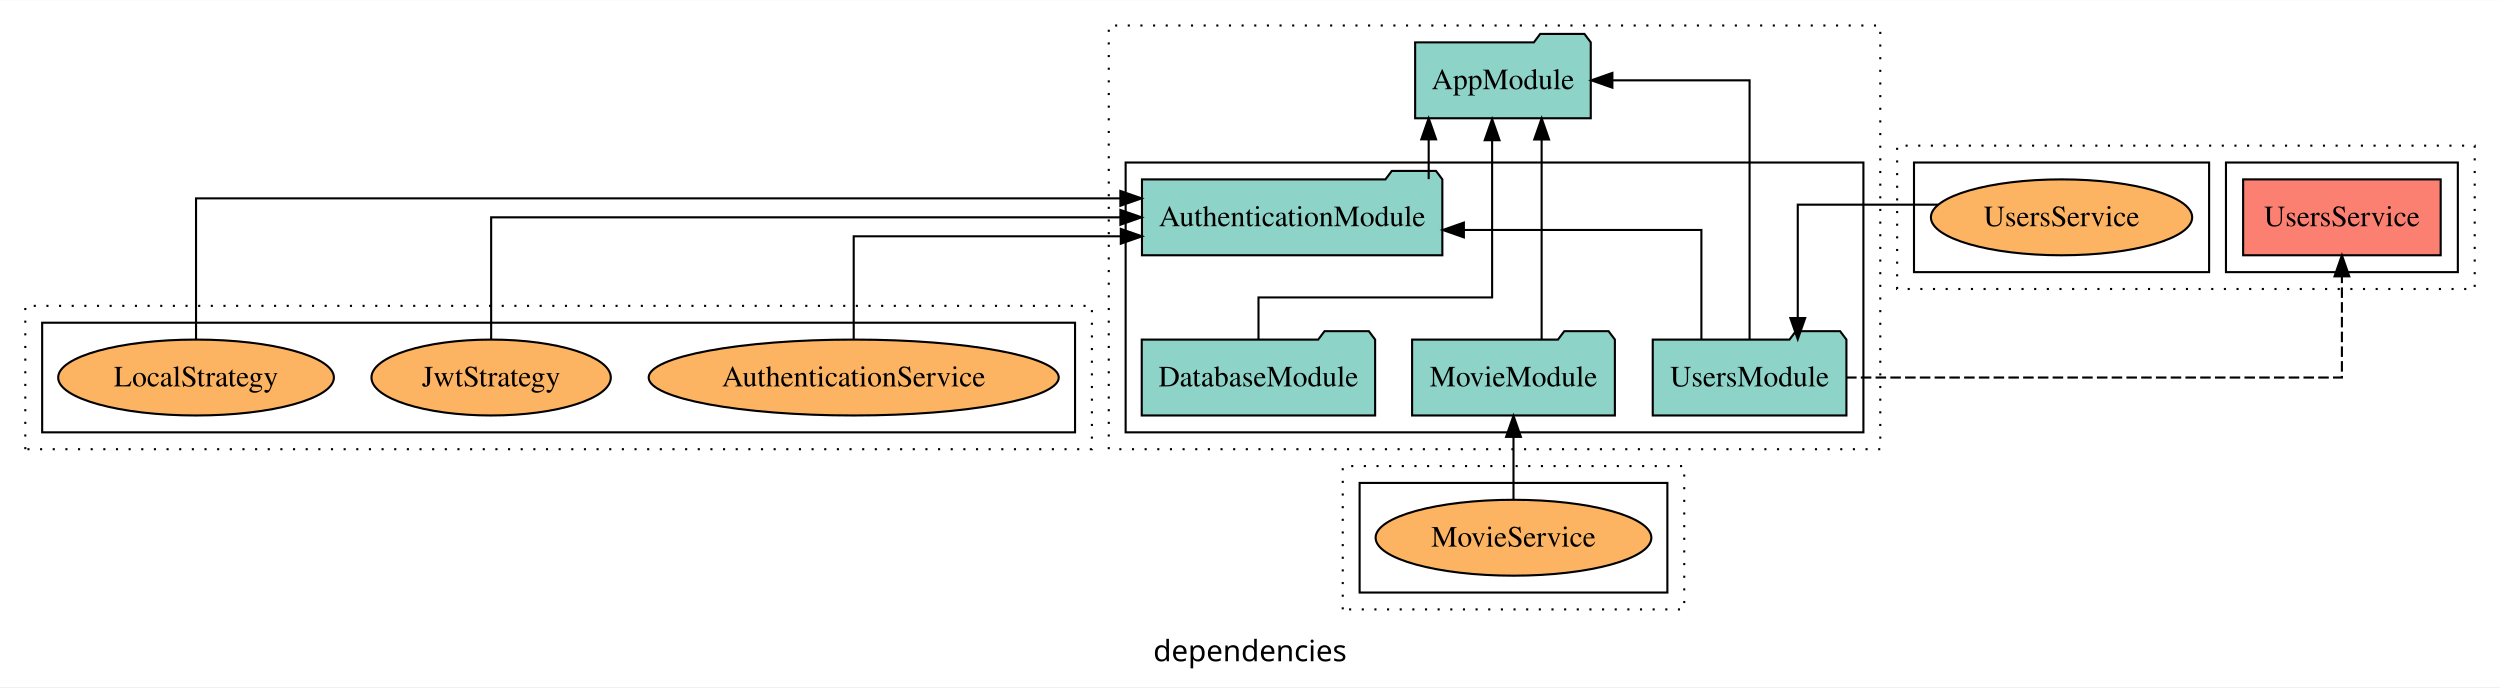
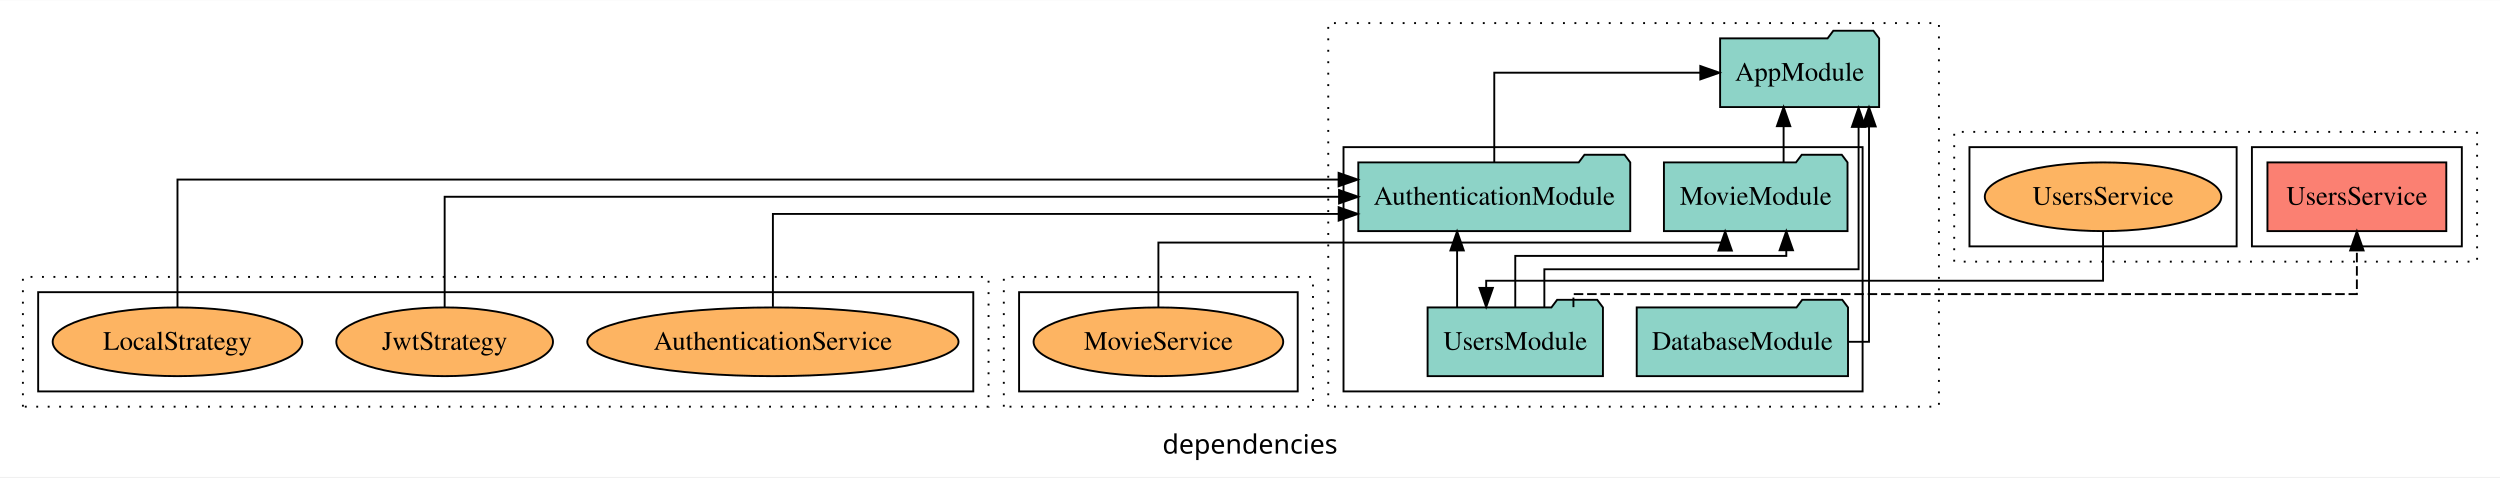
- <svg xmlns="http://www.w3.org/2000/svg" width="1186pt" height="326pt" viewBox="0.00 0.00 1186.00 325.80">
-   <g id="graph0" class="graph" transform="scale(1 1) rotate(0) translate(4 321.8)">
-     <polygon fill="white" stroke="transparent" points="-4,4 -4,-321.8 1182,-321.8 1182,4 -4,4" />
-     <text text-anchor="middle" x="589" y="-8.2" font-family="sans-serif" font-size="14.00">dependencies</text>
+ <svg xmlns="http://www.w3.org/2000/svg" width="1310pt" height="250pt" viewBox="0.00 0.00 1310.00 249.80">
+   <g id="graph0" class="graph" transform="scale(1 1) rotate(0) translate(4 245.8)">
+     <polygon fill="white" stroke="transparent" points="-4,4 -4,-245.8 1306,-245.8 1306,4 -4,4" />
+     <text text-anchor="middle" x="651" y="-8.2" font-family="sans-serif" font-size="14.00">dependencies</text>
    <g id="clust1" class="cluster">
-       <polygon fill="none" stroke="black" stroke-dasharray="1,5" points="522,-108.8 522,-309.8 888,-309.8 888,-108.8 522,-108.8" />
+       <polygon fill="none" stroke="black" stroke-dasharray="1,5" points="692,-32.8 692,-233.8 1012,-233.8 1012,-32.8 692,-32.8" />
    </g>
    <g id="clust3" class="cluster">
-       <polygon fill="none" stroke="black" points="530,-116.8 530,-244.8 880,-244.8 880,-116.8 530,-116.8" />
+       <polygon fill="none" stroke="black" points="700,-40.8 700,-168.8 972,-168.8 972,-40.8 700,-40.8" />
    </g>
    <g id="clust7" class="cluster">
-       <polygon fill="none" stroke="black" stroke-dasharray="1,5" points="8,-108.8 8,-176.8 514,-176.8 514,-108.8 8,-108.8" />
+       <polygon fill="none" stroke="black" stroke-dasharray="1,5" points="8,-32.8 8,-100.8 514,-100.8 514,-32.8 8,-32.8" />
    </g>
    <g id="clust12" class="cluster">
-       <polygon fill="none" stroke="black" points="16,-116.8 16,-168.8 506,-168.8 506,-116.8 16,-116.8" />
+       <polygon fill="none" stroke="black" points="16,-40.8 16,-92.8 506,-92.8 506,-40.8 16,-40.8" />
    </g>
    <g id="clust19" class="cluster">
-       <polygon fill="none" stroke="black" stroke-dasharray="1,5" points="633,-32.8 633,-100.8 795,-100.8 795,-32.8 633,-32.8" />
+       <polygon fill="none" stroke="black" stroke-dasharray="1,5" points="522,-32.8 522,-100.8 684,-100.8 684,-32.8 522,-32.8" />
    </g>
    <g id="clust24" class="cluster">
-       <polygon fill="none" stroke="black" points="641,-40.8 641,-92.8 787,-92.8 787,-40.8 641,-40.8" />
+       <polygon fill="none" stroke="black" points="530,-40.8 530,-92.8 676,-92.8 676,-40.8 530,-40.8" />
    </g>
    <g id="clust25" class="cluster">
-       <polygon fill="none" stroke="black" stroke-dasharray="1,5" points="896,-184.8 896,-252.8 1170,-252.8 1170,-184.8 896,-184.8" />
+       <polygon fill="none" stroke="black" stroke-dasharray="1,5" points="1020,-108.8 1020,-176.8 1294,-176.8 1294,-108.8 1020,-108.8" />
    </g>
    <g id="clust28" class="cluster">
-       <polygon fill="none" stroke="black" points="1052,-192.8 1052,-244.8 1162,-244.8 1162,-192.8 1052,-192.8" />
+       <polygon fill="none" stroke="black" points="1176,-116.8 1176,-168.8 1286,-168.8 1286,-116.8 1176,-116.8" />
    </g>
    <g id="clust30" class="cluster">
-       <polygon fill="none" stroke="black" points="904,-192.8 904,-244.8 1044,-244.8 1044,-192.8 904,-192.8" />
+       <polygon fill="none" stroke="black" points="1028,-116.8 1028,-168.8 1168,-168.8 1168,-116.8 1028,-116.8" />
    </g>
    <g id="node1" class="node">
-       <polygon fill="#8dd3c7" stroke="black" points="680.25,-236.8 677.25,-240.8 656.25,-240.8 653.25,-236.8 537.75,-236.8 537.75,-200.8 680.25,-200.8 680.25,-236.8" />
-       <text text-anchor="middle" x="609" y="-214.6" font-family="Times,serif" font-size="14.00">AuthenticationModule</text>
+       <polygon fill="#8dd3c7" stroke="black" points="850.25,-160.8 847.25,-164.8 826.25,-164.8 823.25,-160.8 707.75,-160.8 707.75,-124.8 850.25,-124.8 850.25,-160.8" />
+       <text text-anchor="middle" x="779" y="-138.6" font-family="Times,serif" font-size="14.00">AuthenticationModule</text>
    </g>
    <g id="node5" class="node">
-       <polygon fill="#8dd3c7" stroke="black" points="750.66,-301.8 747.66,-305.8 726.66,-305.8 723.66,-301.8 667.34,-301.8 667.34,-265.8 750.66,-265.8 750.66,-301.8" />
-       <text text-anchor="middle" x="709" y="-279.6" font-family="Times,serif" font-size="14.00">AppModule</text>
+       <polygon fill="#8dd3c7" stroke="black" points="980.66,-225.8 977.66,-229.8 956.66,-229.8 953.66,-225.8 897.34,-225.8 897.34,-189.8 980.66,-189.8 980.66,-225.8" />
+       <text text-anchor="middle" x="939" y="-203.6" font-family="Times,serif" font-size="14.00">AppModule</text>
    </g>
    <g id="edge1" class="edge">
-       <path fill="none" stroke="black" d="M673.77,-236.91C673.77,-236.91 673.77,-255.79 673.77,-255.79" />
-       <polygon fill="black" stroke="black" points="670.27,-255.79 673.77,-265.79 677.27,-255.79 670.27,-255.79" />
+       <path fill="none" stroke="black" d="M779,-160.91C779,-180.14 779,-207.8 779,-207.8 779,-207.8 886.96,-207.8 886.96,-207.8" />
+       <polygon fill="black" stroke="black" points="886.96,-211.3 896.96,-207.8 886.96,-204.3 886.96,-211.3" />
    </g>
    <g id="node2" class="node">
-       <polygon fill="#8dd3c7" stroke="black" points="648.36,-160.8 645.36,-164.8 624.36,-164.8 621.36,-160.8 537.64,-160.8 537.64,-124.8 648.36,-124.8 648.36,-160.8" />
-       <text text-anchor="middle" x="593" y="-138.6" font-family="Times,serif" font-size="14.00">DatabaseModule</text>
+       <polygon fill="#8dd3c7" stroke="black" points="964.36,-84.8 961.36,-88.8 940.36,-88.8 937.36,-84.8 853.64,-84.8 853.64,-48.8 964.36,-48.8 964.36,-84.8" />
+       <text text-anchor="middle" x="909" y="-62.6" font-family="Times,serif" font-size="14.00">DatabaseModule</text>
    </g>
    <g id="edge2" class="edge">
-       <path fill="none" stroke="black" d="M593.03,-160.91C593.03,-170.7 593.03,-180.8 593.03,-180.8 593.03,-180.8 703.86,-180.8 703.86,-180.8 703.86,-180.8 703.86,-255.39 703.86,-255.39" />
-       <polygon fill="black" stroke="black" points="700.36,-255.39 703.86,-265.39 707.36,-255.39 700.36,-255.39" />
+       <path fill="none" stroke="black" d="M964.4,-66.8C970.95,-66.8 975.36,-66.8 975.36,-66.8 975.36,-66.8 975.36,-179.66 975.36,-179.66" />
+       <polygon fill="black" stroke="black" points="971.86,-179.66 975.36,-189.66 978.86,-179.66 971.86,-179.66" />
    </g>
    <g id="node3" class="node">
-       <polygon fill="#8dd3c7" stroke="black" points="762.1,-160.8 759.1,-164.8 738.1,-164.8 735.1,-160.8 665.9,-160.8 665.9,-124.8 762.1,-124.8 762.1,-160.8" />
-       <text text-anchor="middle" x="714" y="-138.6" font-family="Times,serif" font-size="14.00">MovieModule</text>
+       <polygon fill="#8dd3c7" stroke="black" points="964.1,-160.8 961.1,-164.8 940.1,-164.8 937.1,-160.8 867.9,-160.8 867.9,-124.8 964.1,-124.8 964.1,-160.8" />
+       <text text-anchor="middle" x="916" y="-138.6" font-family="Times,serif" font-size="14.00">MovieModule</text>
    </g>
    <g id="edge3" class="edge">
-       <path fill="none" stroke="black" d="M727.35,-160.94C727.35,-160.94 727.35,-255.73 727.35,-255.73" />
-       <polygon fill="black" stroke="black" points="723.85,-255.72 727.35,-265.73 730.85,-255.73 723.85,-255.72" />
+       <path fill="none" stroke="black" d="M930.61,-160.91C930.61,-160.91 930.61,-179.79 930.61,-179.79" />
+       <polygon fill="black" stroke="black" points="927.11,-179.79 930.61,-189.79 934.11,-179.79 927.11,-179.79" />
    </g>
    <g id="node4" class="node">
-       <polygon fill="#8dd3c7" stroke="black" points="871.94,-160.8 868.94,-164.8 847.94,-164.8 844.94,-160.8 780.06,-160.8 780.06,-124.8 871.94,-124.8 871.94,-160.8" />
-       <text text-anchor="middle" x="826" y="-138.6" font-family="Times,serif" font-size="14.00">UsersModule</text>
+       <polygon fill="#8dd3c7" stroke="black" points="835.94,-84.8 832.94,-88.8 811.94,-88.8 808.94,-84.8 744.06,-84.8 744.06,-48.8 835.94,-48.8 835.94,-84.8" />
+       <text text-anchor="middle" x="790" y="-62.6" font-family="Times,serif" font-size="14.00">UsersModule</text>
    </g>
    <g id="edge5" class="edge">
-       <path fill="none" stroke="black" d="M803.14,-160.83C803.14,-181.57 803.14,-212.8 803.14,-212.8 803.14,-212.8 690.46,-212.8 690.46,-212.8" />
-       <polygon fill="black" stroke="black" points="690.46,-209.3 680.46,-212.8 690.46,-216.3 690.46,-209.3" />
+       <path fill="none" stroke="black" d="M759.52,-84.81C759.52,-84.81 759.52,-114.65 759.52,-114.65" />
+       <polygon fill="black" stroke="black" points="756.02,-114.65 759.52,-124.65 763.02,-114.65 756.02,-114.65" />
+     </g>
+     <g id="edge9" class="edge">
+       <path fill="none" stroke="black" d="M790,-84.84C790,-97.36 790,-111.8 790,-111.8 790,-111.8 932.02,-111.8 932.02,-111.8 932.02,-111.8 932.02,-114.77 932.02,-114.77" />
+       <polygon fill="black" stroke="black" points="928.52,-114.77 932.02,-124.77 935.52,-114.77 928.52,-114.77" />
    </g>
    <g id="edge4" class="edge">
-       <path fill="none" stroke="black" d="M826,-160.94C826,-199.03 826,-283.8 826,-283.8 826,-283.8 760.91,-283.8 760.91,-283.8" />
-       <polygon fill="black" stroke="black" points="760.91,-280.3 750.91,-283.8 760.91,-287.3 760.91,-280.3" />
+       <path fill="none" stroke="black" d="M805.24,-84.91C805.24,-94.7 805.24,-104.8 805.24,-104.8 805.24,-104.8 969.9,-104.8 969.9,-104.8 969.9,-104.8 969.9,-179.39 969.9,-179.39" />
+       <polygon fill="black" stroke="black" points="966.4,-179.39 969.9,-189.39 973.4,-179.39 966.4,-179.39" />
    </g>
    <g id="node10" class="node">
-       <polygon fill="#fb8072" stroke="black" points="1153.86,-236.8 1060.14,-236.8 1060.14,-200.8 1153.86,-200.8 1153.86,-236.8" />
-       <text text-anchor="middle" x="1107" y="-214.6" font-family="Times,serif" font-size="14.00">UsersService </text>
+       <polygon fill="#fb8072" stroke="black" points="1277.86,-160.8 1184.14,-160.8 1184.14,-124.8 1277.86,-124.8 1277.86,-160.8" />
+       <text text-anchor="middle" x="1231" y="-138.6" font-family="Times,serif" font-size="14.00">UsersService </text>
+     </g>
+     <g id="edge11" class="edge">
+       <path fill="none" stroke="black" stroke-dasharray="5,2" d="M820.48,-84.97C820.48,-88.85 820.48,-91.8 820.48,-91.8 820.48,-91.8 1231,-91.8 1231,-91.8 1231,-91.8 1231,-114.68 1231,-114.68" />
+       <polygon fill="black" stroke="black" points="1227.5,-114.68 1231,-124.68 1234.5,-114.68 1227.5,-114.68" />
+     </g>
+     <g id="node6" class="node">
+       <ellipse fill="#fdb462" stroke="black" cx="401" cy="-66.8" rx="97.27" ry="18" />
+       <text text-anchor="middle" x="401" y="-62.6" font-family="Times,serif" font-size="14.00">AuthenticationService</text>
+     </g>
+     <g id="edge6" class="edge">
+       <path fill="none" stroke="black" d="M401,-85.11C401,-104.95 401,-133.8 401,-133.8 401,-133.8 697.46,-133.8 697.46,-133.8" />
+       <polygon fill="black" stroke="black" points="697.46,-137.3 707.46,-133.8 697.46,-130.3 697.46,-137.3" />
+     </g>
+     <g id="node7" class="node">
+       <ellipse fill="#fdb462" stroke="black" cx="229" cy="-66.8" rx="56.77" ry="18" />
+       <text text-anchor="middle" x="229" y="-62.6" font-family="Times,serif" font-size="14.00">JwtStrategy</text>
+     </g>
+     <g id="edge7" class="edge">
+       <path fill="none" stroke="black" d="M229,-84.81C229,-107.29 229,-142.8 229,-142.8 229,-142.8 697.66,-142.8 697.66,-142.8" />
+       <polygon fill="black" stroke="black" points="697.66,-146.3 707.66,-142.8 697.66,-139.3 697.66,-146.3" />
+     </g>
+     <g id="node8" class="node">
+       <ellipse fill="#fdb462" stroke="black" cx="89" cy="-66.8" rx="65.4" ry="18" />
+       <text text-anchor="middle" x="89" y="-62.6" font-family="Times,serif" font-size="14.00">LocalStrategy</text>
+     </g>
+     <g id="edge8" class="edge">
+       <path fill="none" stroke="black" d="M89,-84.83C89,-109.78 89,-151.8 89,-151.8 89,-151.8 697.43,-151.8 697.43,-151.8" />
+       <polygon fill="black" stroke="black" points="697.43,-155.3 707.43,-151.8 697.43,-148.3 697.43,-155.3" />
+     </g>
+     <g id="node9" class="node">
+       <ellipse fill="#fdb462" stroke="black" cx="603" cy="-66.8" rx="65.41" ry="18" />
+       <text text-anchor="middle" x="603" y="-62.6" font-family="Times,serif" font-size="14.00">MovieService</text>
    </g>
    <g id="edge10" class="edge">
-       <path fill="none" stroke="black" stroke-dasharray="5,2" d="M871.77,-142.8C951.4,-142.8 1107,-142.8 1107,-142.8 1107,-142.8 1107,-190.79 1107,-190.79" />
-       <polygon fill="black" stroke="black" points="1103.5,-190.79 1107,-200.79 1110.5,-190.79 1103.5,-190.79" />
-     </g>
-     <g id="node6" class="node">
-       <ellipse fill="#fdb462" stroke="black" cx="401" cy="-142.8" rx="97.27" ry="18" />
-       <text text-anchor="middle" x="401" y="-138.6" font-family="Times,serif" font-size="14.00">AuthenticationService</text>
-     </g>
-     <g id="edge6" class="edge">
-       <path fill="none" stroke="black" d="M401,-161.11C401,-180.95 401,-209.8 401,-209.8 401,-209.8 527.71,-209.8 527.71,-209.8" />
-       <polygon fill="black" stroke="black" points="527.71,-213.3 537.71,-209.8 527.71,-206.3 527.71,-213.3" />
-     </g>
-     <g id="node7" class="node">
-       <ellipse fill="#fdb462" stroke="black" cx="229" cy="-142.8" rx="56.77" ry="18" />
-       <text text-anchor="middle" x="229" y="-138.6" font-family="Times,serif" font-size="14.00">JwtStrategy</text>
-     </g>
-     <g id="edge7" class="edge">
-       <path fill="none" stroke="black" d="M229,-160.81C229,-183.29 229,-218.8 229,-218.8 229,-218.8 527.52,-218.8 527.52,-218.8" />
-       <polygon fill="black" stroke="black" points="527.52,-222.3 537.52,-218.8 527.52,-215.3 527.52,-222.3" />
-     </g>
-     <g id="node8" class="node">
-       <ellipse fill="#fdb462" stroke="black" cx="89" cy="-142.8" rx="65.4" ry="18" />
-       <text text-anchor="middle" x="89" y="-138.6" font-family="Times,serif" font-size="14.00">LocalStrategy</text>
-     </g>
-     <g id="edge8" class="edge">
-       <path fill="none" stroke="black" d="M89,-160.83C89,-185.78 89,-227.8 89,-227.8 89,-227.8 527.51,-227.8 527.51,-227.8" />
-       <polygon fill="black" stroke="black" points="527.51,-231.3 537.51,-227.8 527.51,-224.3 527.51,-231.3" />
-     </g>
-     <g id="node9" class="node">
-       <ellipse fill="#fdb462" stroke="black" cx="714" cy="-66.8" rx="65.41" ry="18" />
-       <text text-anchor="middle" x="714" y="-62.6" font-family="Times,serif" font-size="14.00">MovieService</text>
-     </g>
-     <g id="edge9" class="edge">
-       <path fill="none" stroke="black" d="M714,-84.81C714,-84.81 714,-114.65 714,-114.65" />
-       <polygon fill="black" stroke="black" points="710.5,-114.65 714,-124.65 717.5,-114.65 710.5,-114.65" />
+       <path fill="none" stroke="black" d="M603,-84.99C603,-99.98 603,-118.8 603,-118.8 603,-118.8 899.98,-118.8 899.98,-118.8 899.98,-118.8 899.98,-119.38 899.98,-119.38" />
+       <polygon fill="black" stroke="black" points="896.48,-114.61 899.98,-124.61 903.48,-114.61 896.48,-114.61" />
    </g>
    <g id="node11" class="node">
-       <ellipse fill="#fdb462" stroke="black" cx="974" cy="-218.8" rx="61.97" ry="18" />
-       <text text-anchor="middle" x="974" y="-214.6" font-family="Times,serif" font-size="14.00">UsersService</text>
+       <ellipse fill="#fdb462" stroke="black" cx="1098" cy="-142.8" rx="61.97" ry="18" />
+       <text text-anchor="middle" x="1098" y="-138.6" font-family="Times,serif" font-size="14.00">UsersService</text>
    </g>
-     <g id="edge11" class="edge">
-       <path fill="none" stroke="black" d="M915.46,-224.8C882.89,-224.8 848.86,-224.8 848.86,-224.8 848.86,-224.8 848.86,-171 848.86,-171" />
-       <polygon fill="black" stroke="black" points="852.36,-171 848.86,-161 845.36,-171 852.36,-171" />
+     <g id="edge12" class="edge">
+       <path fill="none" stroke="black" d="M1098,-124.65C1098,-112.53 1098,-98.8 1098,-98.8 1098,-98.8 774.76,-98.8 774.76,-98.8 774.76,-98.8 774.76,-95.04 774.76,-95.04" />
+       <polygon fill="black" stroke="black" points="778.26,-95.04 774.76,-85.04 771.26,-95.04 778.26,-95.04" />
    </g>
  </g>
</svg>
